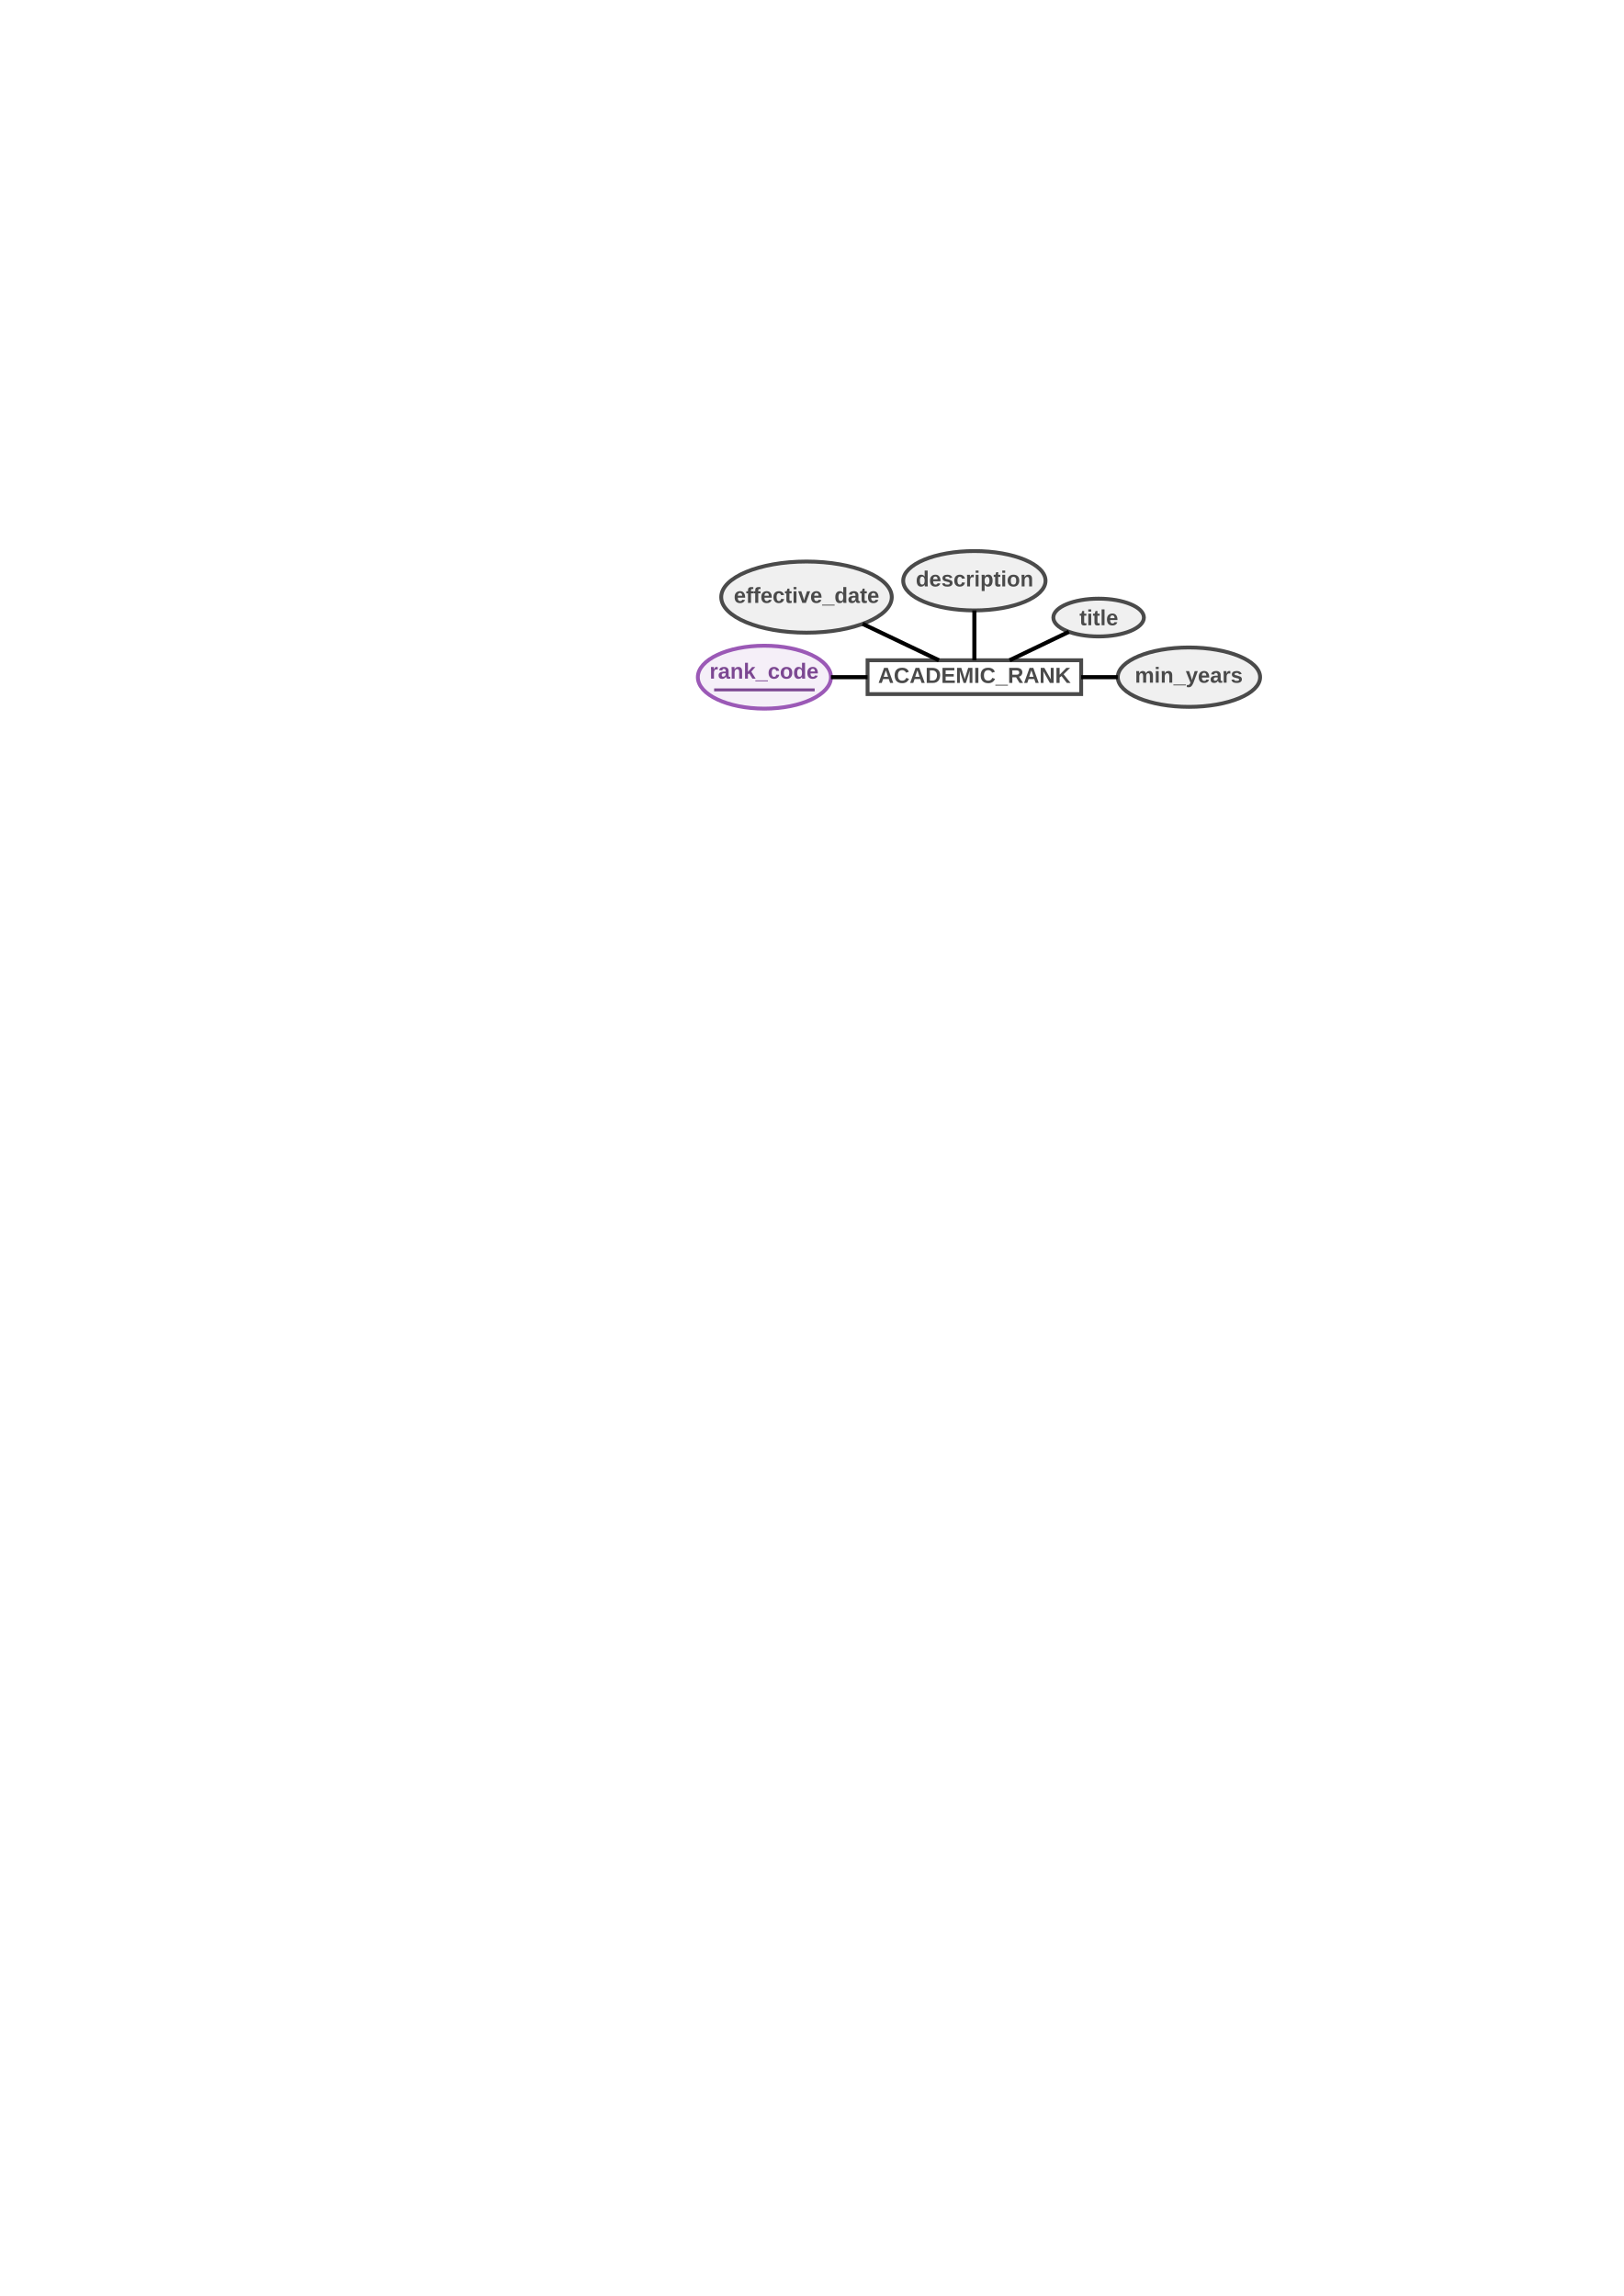
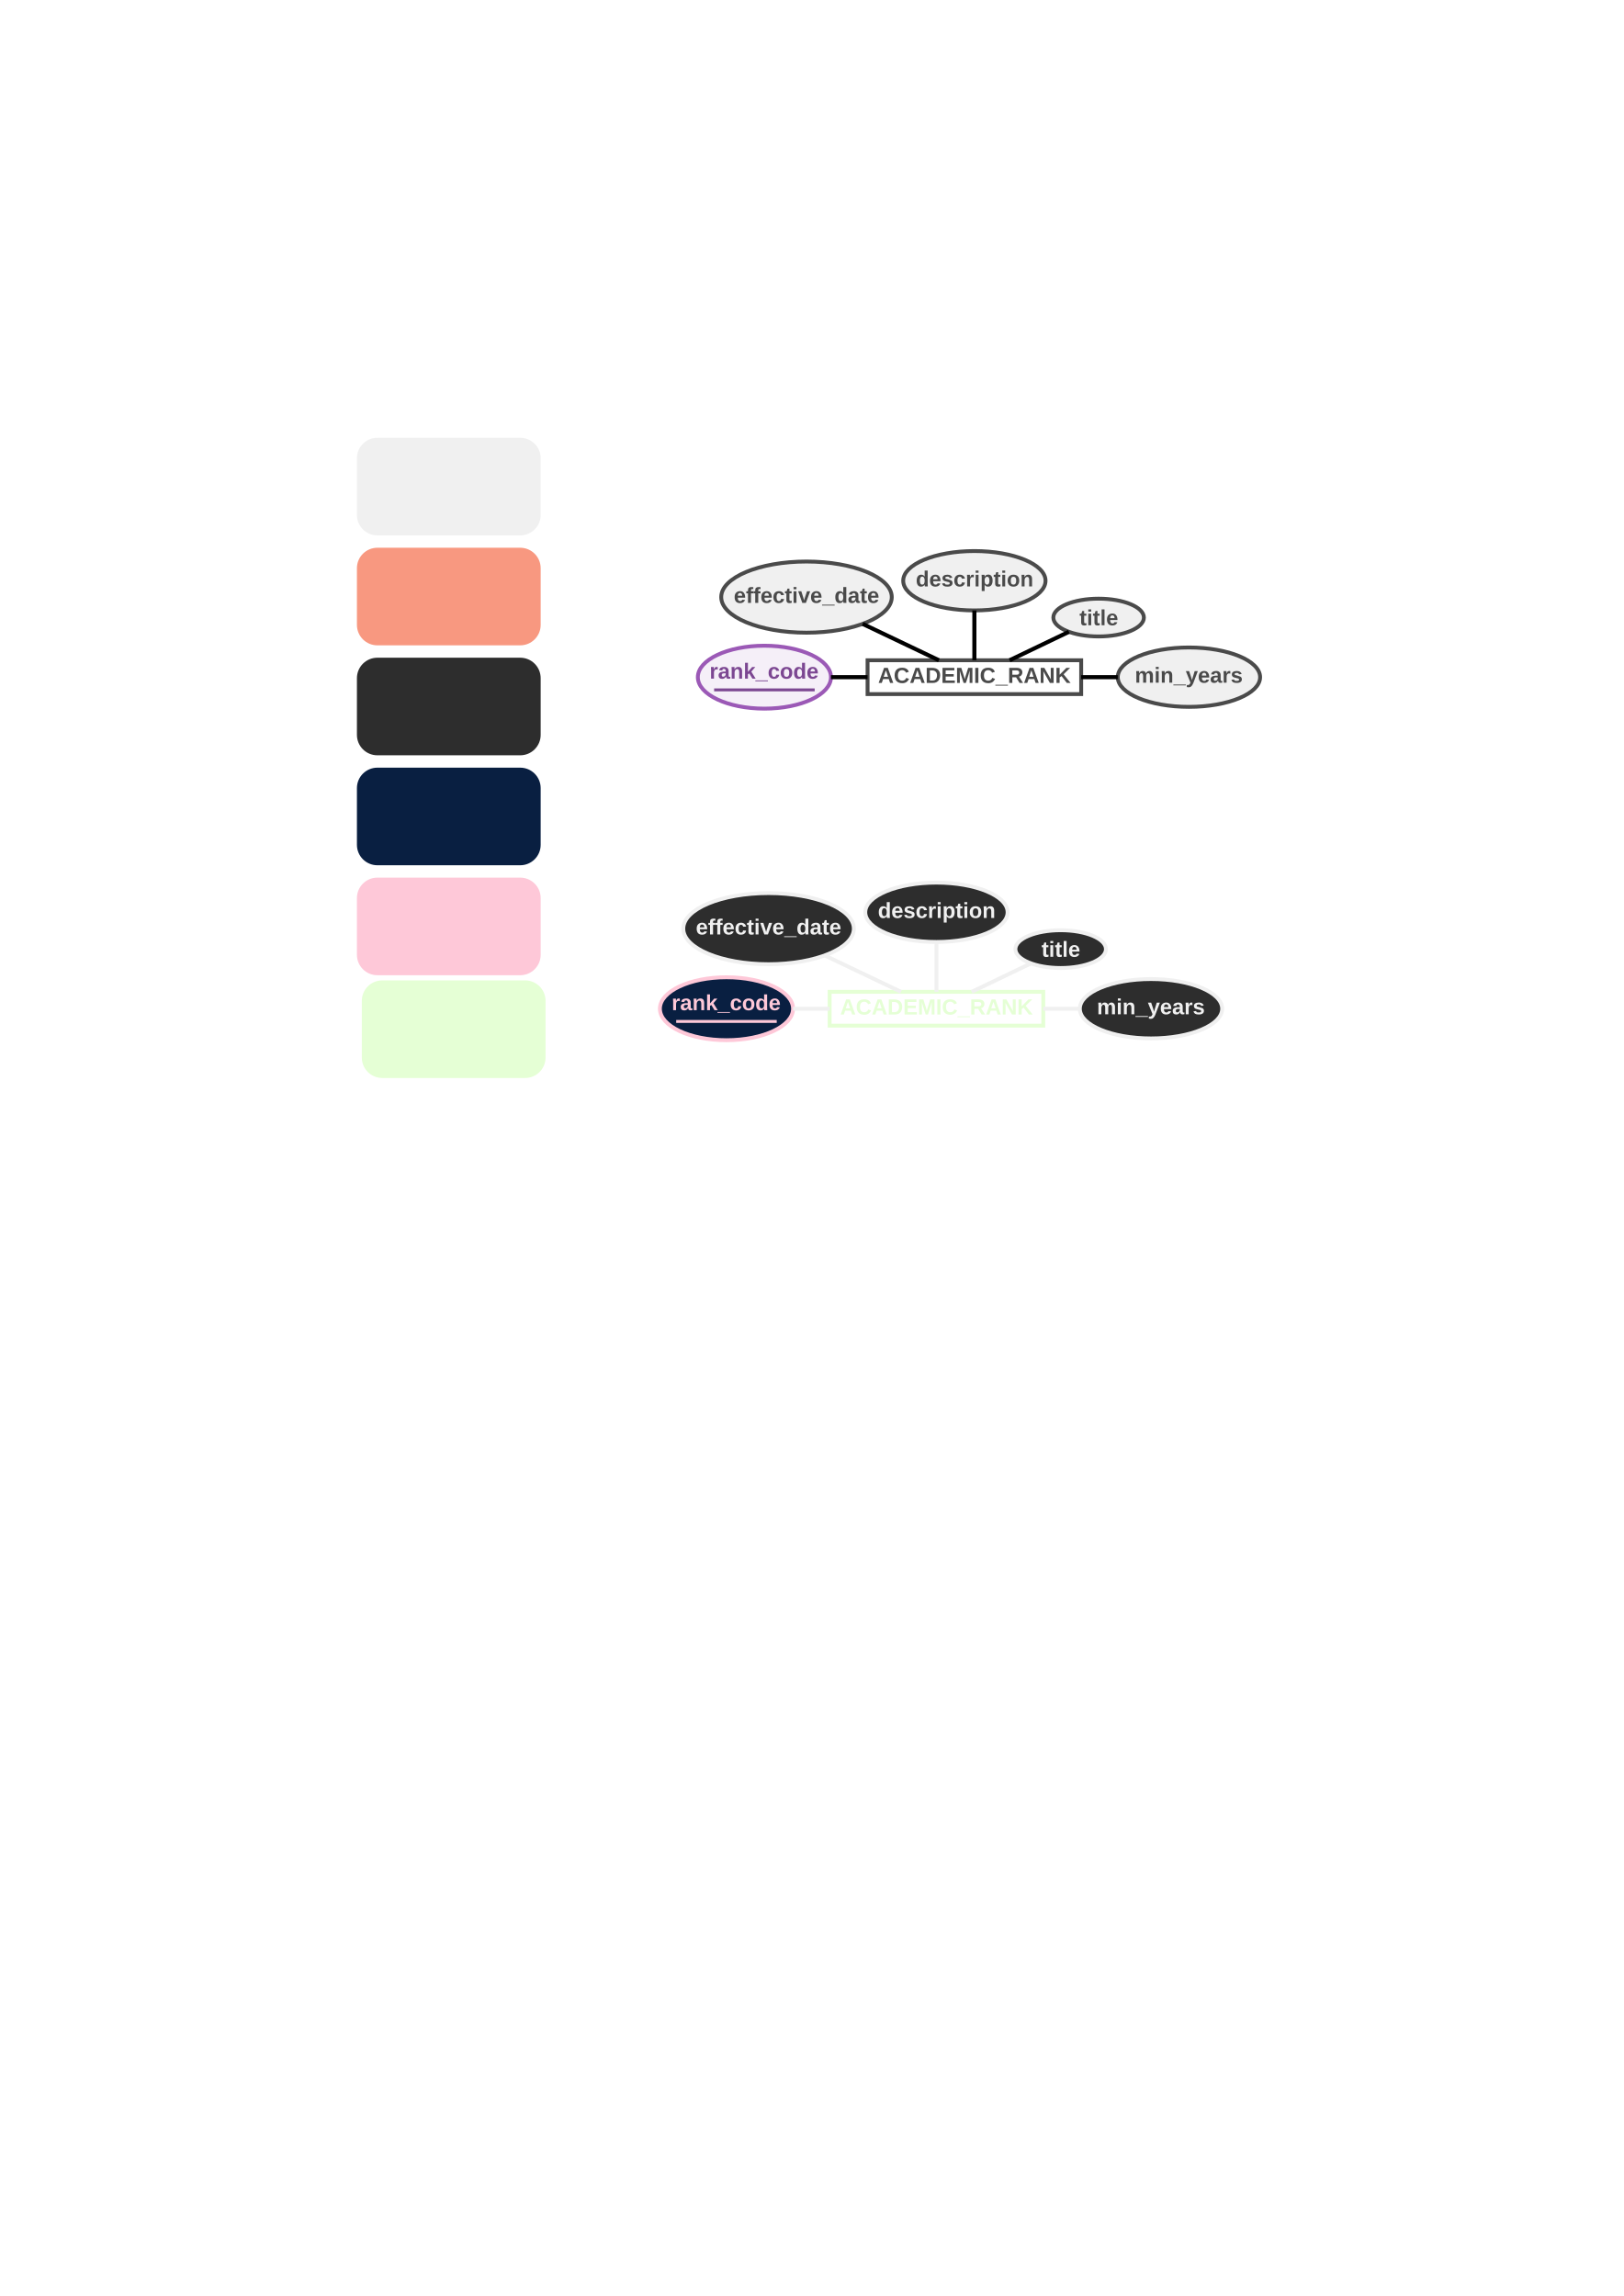
<svg xmlns="http://www.w3.org/2000/svg" width="210mm" height="297mm" viewBox="0 0 210 297" version="1.1" id="svg1">
  <defs id="defs1" />
  <g id="layer1">
    <g id="g3" transform="translate(22.57476,16.37436)">
      <path fill-rule="nonzero" fill="#f5eff8" fill-opacity="1" stroke-width="0.404" stroke-linecap="butt" stroke-linejoin="miter" stroke="#9b59b6" stroke-opacity="1" stroke-miterlimit="10" d="m 125.369,63.51 c 0,-1.349 -2.621,-2.444 -5.855,-2.444 -3.235,0 -5.856,1.094 -5.856,2.444 0,1.349 2.621,2.444 5.856,2.444 3.234,0 5.855,-1.094 5.855,-2.444 z m 0,0" id="path587-8" style="fill:#f0f0f0;fill-opacity:1;stroke:#4a4a4a;stroke-width:0.5;stroke-dasharray:none;stroke-opacity:1" />
      <text xml:space="preserve" style="font-style:normal;font-variant:normal;font-weight:bold;font-stretch:normal;font-size:2.822px;font-family:Arial;-inkscape-font-specification:'Arial, Bold';font-variant-ligatures:normal;font-variant-caps:normal;font-variant-numeric:normal;font-variant-east-asian:normal;text-align:start;writing-mode:lr-tb;direction:ltr;text-anchor:start;fill:#4a4a4a;fill-opacity:1;stroke-width:0.5;stroke-linecap:square;stroke-dasharray:none" x="117.035" y="64.503" id="text587-5">
        <tspan id="tspan3" x="117.035" y="64.503">title</tspan>
      </text>
    </g>
    <g id="g2" transform="translate(30.81204,16.83881)">
      <path fill-rule="nonzero" fill="#f5eff8" fill-opacity="1" stroke-width="0.404" stroke-linecap="butt" stroke-linejoin="miter" stroke="#9b59b6" stroke-opacity="1" stroke-miterlimit="10" d="m 132.162,70.757 c 0,-2.121 -4.12,-3.841 -9.203,-3.841 -5.084,0 -9.205,1.72 -9.205,3.841 0,2.121 4.12,3.841 9.205,3.841 5.083,0 9.203,-1.72 9.203,-3.841 z m 0,0" id="path589-7" style="fill:#f0f0f0;fill-opacity:1;stroke:#4a4a4a;stroke-width:0.5;stroke-dasharray:none;stroke-opacity:1" />
      <text xml:space="preserve" style="font-style:normal;font-variant:normal;font-weight:bold;font-stretch:normal;font-size:2.822px;font-family:Arial;-inkscape-font-specification:'Arial, Bold';font-variant-ligatures:normal;font-variant-caps:normal;font-variant-numeric:normal;font-variant-east-asian:normal;text-align:start;writing-mode:lr-tb;direction:ltr;text-anchor:start;fill:#4a4a4a;fill-opacity:1;stroke-width:0.5;stroke-linecap:square;stroke-dasharray:none" x="115.958" y="71.471" id="text589-9">
        <tspan id="tspan2" x="115.958" y="71.471">min_years</tspan>
      </text>
    </g>
    <g id="g7" transform="translate(2.077927,0.4208925)">
      <path fill-rule="nonzero" fill="#f5eff8" fill-opacity="1" stroke-width="0.68" stroke-linecap="butt" stroke-linejoin="miter" stroke="#9b59b6" stroke-opacity="1" stroke-miterlimit="10" d="m 105.395,87.175 c 0,-2.247 -3.854,-4.07 -8.609,-4.07 -4.756,0 -8.61,1.822 -8.61,4.07 0,2.247 3.854,4.07 8.61,4.07 4.755,0 8.609,-1.822 8.609,-4.07 z m 0,0" id="path632-3" style="stroke-width:0.5;stroke-dasharray:none" />
      <g id="g6" transform="translate(-0.02205337)">
        <text xml:space="preserve" style="font-style:normal;font-variant:normal;font-weight:bold;font-stretch:normal;font-size:2.822px;font-family:Arial;-inkscape-font-specification:'Arial, Bold';font-variant-ligatures:normal;font-variant-caps:normal;font-variant-numeric:normal;font-variant-east-asian:normal;text-align:start;writing-mode:lr-tb;direction:ltr;text-anchor:start;fill:#7c4792;fill-opacity:1;stroke-width:0.5;stroke-linecap:square;stroke-dasharray:none" x="89.708" y="87.363" id="text632-1">
          <tspan id="tspan6" x="89.708" y="87.363">rank_code</tspan>
        </text>
        <path fill="none" stroke-width="0.398" stroke-linecap="butt" stroke-linejoin="miter" stroke="#7c4792" stroke-opacity="1" stroke-miterlimit="10" d="M 90.305,88.819 H 103.31" id="path633-3" style="stroke-width:0.378;stroke-dasharray:none" />
      </g>
    </g>
    <g id="g1">
      <rect style="fill:none;fill-opacity:1;stroke:#4a4a4a;stroke-width:0.5;stroke-linecap:square;stroke-dasharray:none;stroke-opacity:1" id="rect640-5" width="27.627" height="4.376" x="112.206" y="85.408" />
      <text xml:space="preserve" style="font-style:normal;font-variant:normal;font-weight:bold;font-stretch:normal;font-size:2.822px;font-family:Arial;-inkscape-font-specification:'Arial, Bold';font-variant-ligatures:normal;font-variant-caps:normal;font-variant-numeric:normal;font-variant-east-asian:normal;text-align:start;writing-mode:lr-tb;direction:ltr;text-anchor:start;fill:#4a4a4a;fill-opacity:1;stroke-width:0.5;stroke-linecap:square;stroke-dasharray:none" x="113.557" y="88.344" id="text640-2">
        <tspan id="tspan1" x="113.557" y="88.344">ACADEMIC_RANK</tspan>
      </text>
    </g>
    <g id="g4" transform="translate(15.53923)">
      <path fill-rule="nonzero" fill="#f5eff8" fill-opacity="1" stroke-width="0.404" stroke-linecap="butt" stroke-linejoin="miter" stroke="#9b59b6" stroke-opacity="1" stroke-miterlimit="10" d="m 119.684,75.122 c 0,-2.121 -4.12,-3.841 -9.203,-3.841 -5.084,0 -9.205,1.72 -9.205,3.841 0,2.121 4.12,3.841 9.205,3.841 5.083,0 9.203,-1.72 9.203,-3.841 z m 0,0" id="path3" style="fill:#f0f0f0;fill-opacity:1;stroke:#4a4a4a;stroke-width:0.5;stroke-dasharray:none;stroke-opacity:1" />
      <text xml:space="preserve" style="font-style:normal;font-variant:normal;font-weight:bold;font-stretch:normal;font-size:2.822px;font-family:Arial;-inkscape-font-specification:'Arial, Bold';font-variant-ligatures:normal;font-variant-caps:normal;font-variant-numeric:normal;font-variant-east-asian:normal;text-align:start;writing-mode:lr-tb;direction:ltr;text-anchor:start;fill:#4a4a4a;fill-opacity:1;stroke-width:0.5;stroke-linecap:square;stroke-dasharray:none" x="102.912" y="75.854" id="text4">
        <tspan id="tspan4" x="102.912" y="75.854">description</tspan>
      </text>
    </g>
    <g id="g5" transform="translate(16.40417,13.05573)">
      <path fill-rule="nonzero" fill="#f5eff8" fill-opacity="1" stroke-width="0.404" stroke-linecap="butt" stroke-linejoin="miter" stroke="#9b59b6" stroke-opacity="1" stroke-miterlimit="10" d="m 98.932,64.183 c 0,-2.541 -4.937,-4.602 -11.028,-4.602 -6.092,0 -11.03,2.061 -11.03,4.602 0,2.542 4.937,4.602 11.03,4.602 6.091,0 11.028,-2.061 11.028,-4.602 z m 0,0" id="path4" style="fill:#f0f0f0;fill-opacity:1;stroke:#4a4a4a;stroke-width:0.5;stroke-dasharray:none;stroke-opacity:1" />
      <text xml:space="preserve" style="font-style:normal;font-variant:normal;font-weight:bold;font-stretch:normal;font-size:2.822px;font-family:Arial;-inkscape-font-specification:'Arial, Bold';font-variant-ligatures:normal;font-variant-caps:normal;font-variant-numeric:normal;font-variant-east-asian:normal;text-align:start;writing-mode:lr-tb;direction:ltr;text-anchor:start;fill:#4a4a4a;fill-opacity:1;stroke-width:0.5;stroke-linecap:square;stroke-dasharray:none" x="78.499" y="64.931" id="text5">
        <tspan id="tspan5" x="78.499" y="64.931">effective_date</tspan>
      </text>
    </g>
    <path style="display:inline;fill:none;fill-rule:evenodd;stroke:#000000;stroke-width:0.529;stroke-linecap:butt;stroke-linejoin:miter;stroke-dasharray:none;stroke-opacity:1" id="path40" d="m 107.473,87.596 4.733,0" />
    <path style="display:inline;fill:none;fill-rule:evenodd;stroke:#000000;stroke-width:0.529;stroke-linecap:butt;stroke-linejoin:miter;stroke-dasharray:none;stroke-opacity:1" id="path7" d="m 111.569,80.703 9.864,4.706" />
    <path style="display:inline;fill:none;fill-rule:evenodd;stroke:#000000;stroke-width:0.529;stroke-linecap:butt;stroke-linejoin:miter;stroke-dasharray:none;stroke-opacity:1" id="path8" d="m 126.02,78.963 0,6.445" />
    <path style="display:inline;fill:none;fill-rule:evenodd;stroke:#000000;stroke-width:0.529;stroke-linecap:butt;stroke-linejoin:miter;stroke-dasharray:none;stroke-opacity:1" id="path9" d="m 144.566,87.596 -4.733,0" />
    <path style="display:inline;fill:none;fill-rule:evenodd;stroke:#000000;stroke-width:0.529;stroke-linecap:butt;stroke-linejoin:miter;stroke-dasharray:none;stroke-opacity:1" id="path10" d="m 138.246,81.728 -7.667,3.68" />
+     <rect style="fill:#091f41;fill-opacity:1;stroke-width:4" id="rect2" width="23.765" height="12.625" x="46.162" y="99.301" rx="2.646" ry="2.646" />
+     <rect style="fill:#f0f0f0;fill-opacity:1;stroke-width:4" id="rect3" width="23.765" height="12.625" x="46.162" y="56.631" rx="2.646" ry="2.646" />
+     <rect style="fill:#fec8d8;fill-opacity:1;stroke-width:4" id="rect4" width="23.765" height="12.625" x="46.162" y="113.525" rx="2.646" ry="2.646" />
+     <rect style="fill:#2d2d2d;fill-opacity:1;stroke-width:4" id="rect5" width="23.765" height="12.625" x="46.162" y="85.078" rx="2.646" ry="2.646" />
+     <rect style="fill:#f89880;fill-opacity:1;stroke-width:4" id="rect7" width="23.765" height="12.625" x="46.162" y="70.854" rx="2.646" ry="2.646" />
+     <g id="g22">
+       <path fill-rule="nonzero" fill="#f5eff8" fill-opacity="1" stroke-width="0.404" stroke-linecap="butt" stroke-linejoin="miter" stroke="#9b59b6" stroke-opacity="1" stroke-miterlimit="10" d="m 143.037,122.773 c 0,-1.349 -2.621,-2.444 -5.855,-2.444 -3.235,0 -5.856,1.094 -5.856,2.444 0,1.349 2.621,2.444 5.856,2.444 3.234,0 5.855,-1.094 5.855,-2.444 z m 0,0" id="path1" style="fill:#2d2d2d;fill-opacity:1;stroke:#f0f0f0;stroke-width:0.5;stroke-dasharray:none;stroke-opacity:1" />
+       <text xml:space="preserve" style="font-style:normal;font-variant:normal;font-weight:bold;font-stretch:normal;font-size:2.822px;font-family:Arial;-inkscape-font-specification:'Arial, Bold';font-variant-ligatures:normal;font-variant-caps:normal;font-variant-numeric:normal;font-variant-east-asian:normal;text-align:start;writing-mode:lr-tb;direction:ltr;text-anchor:start;fill:#f0f0f0;fill-opacity:1;stroke-width:0.5;stroke-linecap:square;stroke-dasharray:none" x="134.704" y="123.766" id="text7">
+         <tspan id="tspan7" x="134.704" y="123.766">title</tspan>
+       </text>
+     </g>
+     <g id="g21">
+       <path fill-rule="nonzero" fill="#f5eff8" fill-opacity="1" stroke-width="0.404" stroke-linecap="butt" stroke-linejoin="miter" stroke="#9b59b6" stroke-opacity="1" stroke-miterlimit="10" d="m 158.068,130.485 c 0,-2.121 -4.12,-3.841 -9.203,-3.841 -5.084,0 -9.205,1.72 -9.205,3.841 0,2.121 4.12,3.841 9.205,3.841 5.083,0 9.203,-1.72 9.203,-3.841 z m 0,0" id="path11" style="fill:#2d2d2d;fill-opacity:1;stroke:#f0f0f0;stroke-width:0.5;stroke-dasharray:none;stroke-opacity:1" />
+       <text xml:space="preserve" style="font-style:normal;font-variant:normal;font-weight:bold;font-stretch:normal;font-size:2.822px;font-family:Arial;-inkscape-font-specification:'Arial, Bold';font-variant-ligatures:normal;font-variant-caps:normal;font-variant-numeric:normal;font-variant-east-asian:normal;text-align:start;writing-mode:lr-tb;direction:ltr;text-anchor:start;fill:#f0f0f0;fill-opacity:1;stroke-width:0.5;stroke-linecap:square;stroke-dasharray:none" x="141.864" y="131.198" id="text11">
+         <tspan id="tspan11" x="141.864" y="131.198">min_years</tspan>
+       </text>
+     </g>
+     <g id="g25">
+       <path fill-rule="nonzero" fill="#f5eff8" fill-opacity="1" stroke-width="0.68" stroke-linecap="butt" stroke-linejoin="miter" stroke="#9b59b6" stroke-opacity="1" stroke-miterlimit="10" d="m 102.567,130.485 c 0,-2.247 -3.854,-4.07 -8.609,-4.07 -4.756,0 -8.61,1.822 -8.61,4.07 0,2.247 3.854,4.07 8.61,4.07 4.755,0 8.609,-1.822 8.609,-4.07 z m 0,0" id="path12" style="stroke-width:0.5;stroke-dasharray:none;stroke:#fec8d8;stroke-opacity:1;fill:#091f41;fill-opacity:1" />
+       <text xml:space="preserve" style="font-style:normal;font-variant:normal;font-weight:bold;font-stretch:normal;font-size:2.822px;font-family:Arial;-inkscape-font-specification:'Arial, Bold';font-variant-ligatures:normal;font-variant-caps:normal;font-variant-numeric:normal;font-variant-east-asian:normal;text-align:start;writing-mode:lr-tb;direction:ltr;text-anchor:start;fill:#fec8d8;fill-opacity:1;stroke-width:0.5;stroke-linecap:square;stroke-dasharray:none" x="86.858" y="130.672" id="text12">
+         <tspan id="tspan12" x="86.858" y="130.672">rank_code</tspan>
+       </text>
+       <path fill="none" stroke-width="0.398" stroke-linecap="butt" stroke-linejoin="miter" stroke="#7c4792" stroke-opacity="1" stroke-miterlimit="10" d="M 87.455,132.128 H 100.459" id="path13" style="stroke-width:0.378;stroke-dasharray:none;stroke:#fec8d8;stroke-opacity:1" />
+     </g>
+     <rect style="fill:none;fill-opacity:1;stroke:#e5ffd5;stroke-width:0.5;stroke-linecap:square;stroke-dasharray:none;stroke-opacity:1" id="rect14" width="27.627" height="4.376" x="107.3" y="128.297" />
+     <text xml:space="preserve" style="font-style:normal;font-variant:normal;font-weight:bold;font-stretch:normal;font-size:2.822px;font-family:Arial;-inkscape-font-specification:'Arial, Bold';font-variant-ligatures:normal;font-variant-caps:normal;font-variant-numeric:normal;font-variant-east-asian:normal;text-align:start;writing-mode:lr-tb;direction:ltr;text-anchor:start;fill:#e5ffd5;fill-opacity:1;stroke-width:0.5;stroke-linecap:square;stroke-dasharray:none" x="108.651" y="131.233" id="text14">
+       <tspan id="tspan14" x="108.651" y="131.233">ACADEMIC_RANK</tspan>
+     </text>
+     <g id="g23">
+       <path fill-rule="nonzero" fill="#f5eff8" fill-opacity="1" stroke-width="0.404" stroke-linecap="butt" stroke-linejoin="miter" stroke="#9b59b6" stroke-opacity="1" stroke-miterlimit="10" d="m 130.317,118.01 c 0,-2.121 -4.12,-3.841 -9.203,-3.841 -5.084,0 -9.205,1.72 -9.205,3.841 0,2.121 4.12,3.841 9.205,3.841 5.083,0 9.203,-1.72 9.203,-3.841 z m 0,0" id="path15" style="fill:#2d2d2d;fill-opacity:1;stroke:#f0f0f0;stroke-width:0.5;stroke-dasharray:none;stroke-opacity:1" />
+       <text xml:space="preserve" style="font-style:normal;font-variant:normal;font-weight:bold;font-stretch:normal;font-size:2.822px;font-family:Arial;-inkscape-font-specification:'Arial, Bold';font-variant-ligatures:normal;font-variant-caps:normal;font-variant-numeric:normal;font-variant-east-asian:normal;text-align:start;writing-mode:lr-tb;direction:ltr;text-anchor:start;fill:#f0f0f0;fill-opacity:1;stroke-width:0.5;stroke-linecap:square;stroke-dasharray:none" x="113.545" y="118.742" id="text15">
+         <tspan id="tspan15" x="113.545" y="118.742">description</tspan>
+       </text>
+     </g>
+     <g id="g24">
+       <path fill-rule="nonzero" fill="#f5eff8" fill-opacity="1" stroke-width="0.404" stroke-linecap="butt" stroke-linejoin="miter" stroke="#9b59b6" stroke-opacity="1" stroke-miterlimit="10" d="m 110.43,120.127 c 0,-2.541 -4.937,-4.603 -11.028,-4.603 -6.092,0 -11.03,2.061 -11.03,4.603 0,2.542 4.937,4.602 11.03,4.602 6.091,0 11.028,-2.061 11.028,-4.602 z m 0,0" id="path16" style="fill:#2d2d2d;fill-opacity:1;stroke:#f0f0f0;stroke-width:0.5;stroke-dasharray:none;stroke-opacity:1" />
+       <text xml:space="preserve" style="font-style:normal;font-variant:normal;font-weight:bold;font-stretch:normal;font-size:2.822px;font-family:Arial;-inkscape-font-specification:'Arial, Bold';font-variant-ligatures:normal;font-variant-caps:normal;font-variant-numeric:normal;font-variant-east-asian:normal;text-align:start;writing-mode:lr-tb;direction:ltr;text-anchor:start;fill:#f0f0f0;fill-opacity:1;stroke-width:0.5;stroke-linecap:square;stroke-dasharray:none" x="89.997" y="120.875" id="text16">
+         <tspan id="tspan16" x="89.997" y="120.875">effective_date</tspan>
+       </text>
+     </g>
+     <path style="display:inline;fill:none;fill-rule:evenodd;stroke:#f0f0f0;stroke-width:0.5;stroke-linecap:butt;stroke-linejoin:miter;stroke-dasharray:none;stroke-opacity:1" id="path17" d="m 102.567,130.485 h 4.733" />
+     <path style="display:inline;fill:none;fill-rule:evenodd;stroke:#f0f0f0;stroke-width:0.5;stroke-linecap:butt;stroke-linejoin:miter;stroke-dasharray:none;stroke-opacity:1" id="path18" d="m 106.663,123.591 9.864,4.706" />
+     <path style="display:inline;fill:none;fill-rule:evenodd;stroke:#f0f0f0;stroke-width:0.5;stroke-linecap:butt;stroke-linejoin:miter;stroke-dasharray:none;stroke-opacity:1" id="path19" d="m 121.114,121.851 v 6.445" />
+     <path style="display:inline;fill:none;fill-rule:evenodd;stroke:#f0f0f0;stroke-width:0.5;stroke-linecap:butt;stroke-linejoin:miter;stroke-dasharray:none;stroke-opacity:1" id="path20" d="m 139.66,130.485 h -4.733" />
+     <path style="display:inline;fill:none;fill-rule:evenodd;stroke:#f0f0f0;stroke-width:0.5;stroke-linecap:butt;stroke-linejoin:miter;stroke-dasharray:none;stroke-opacity:1" id="path21" d="m 133.34,124.617 -7.667,3.68" />
+     <rect style="fill:#e5ffd5;fill-opacity:1;stroke-width:4" id="rect25" width="23.765" height="12.625" x="46.795" y="126.819" rx="2.646" ry="2.646" />
  </g>
</svg>
